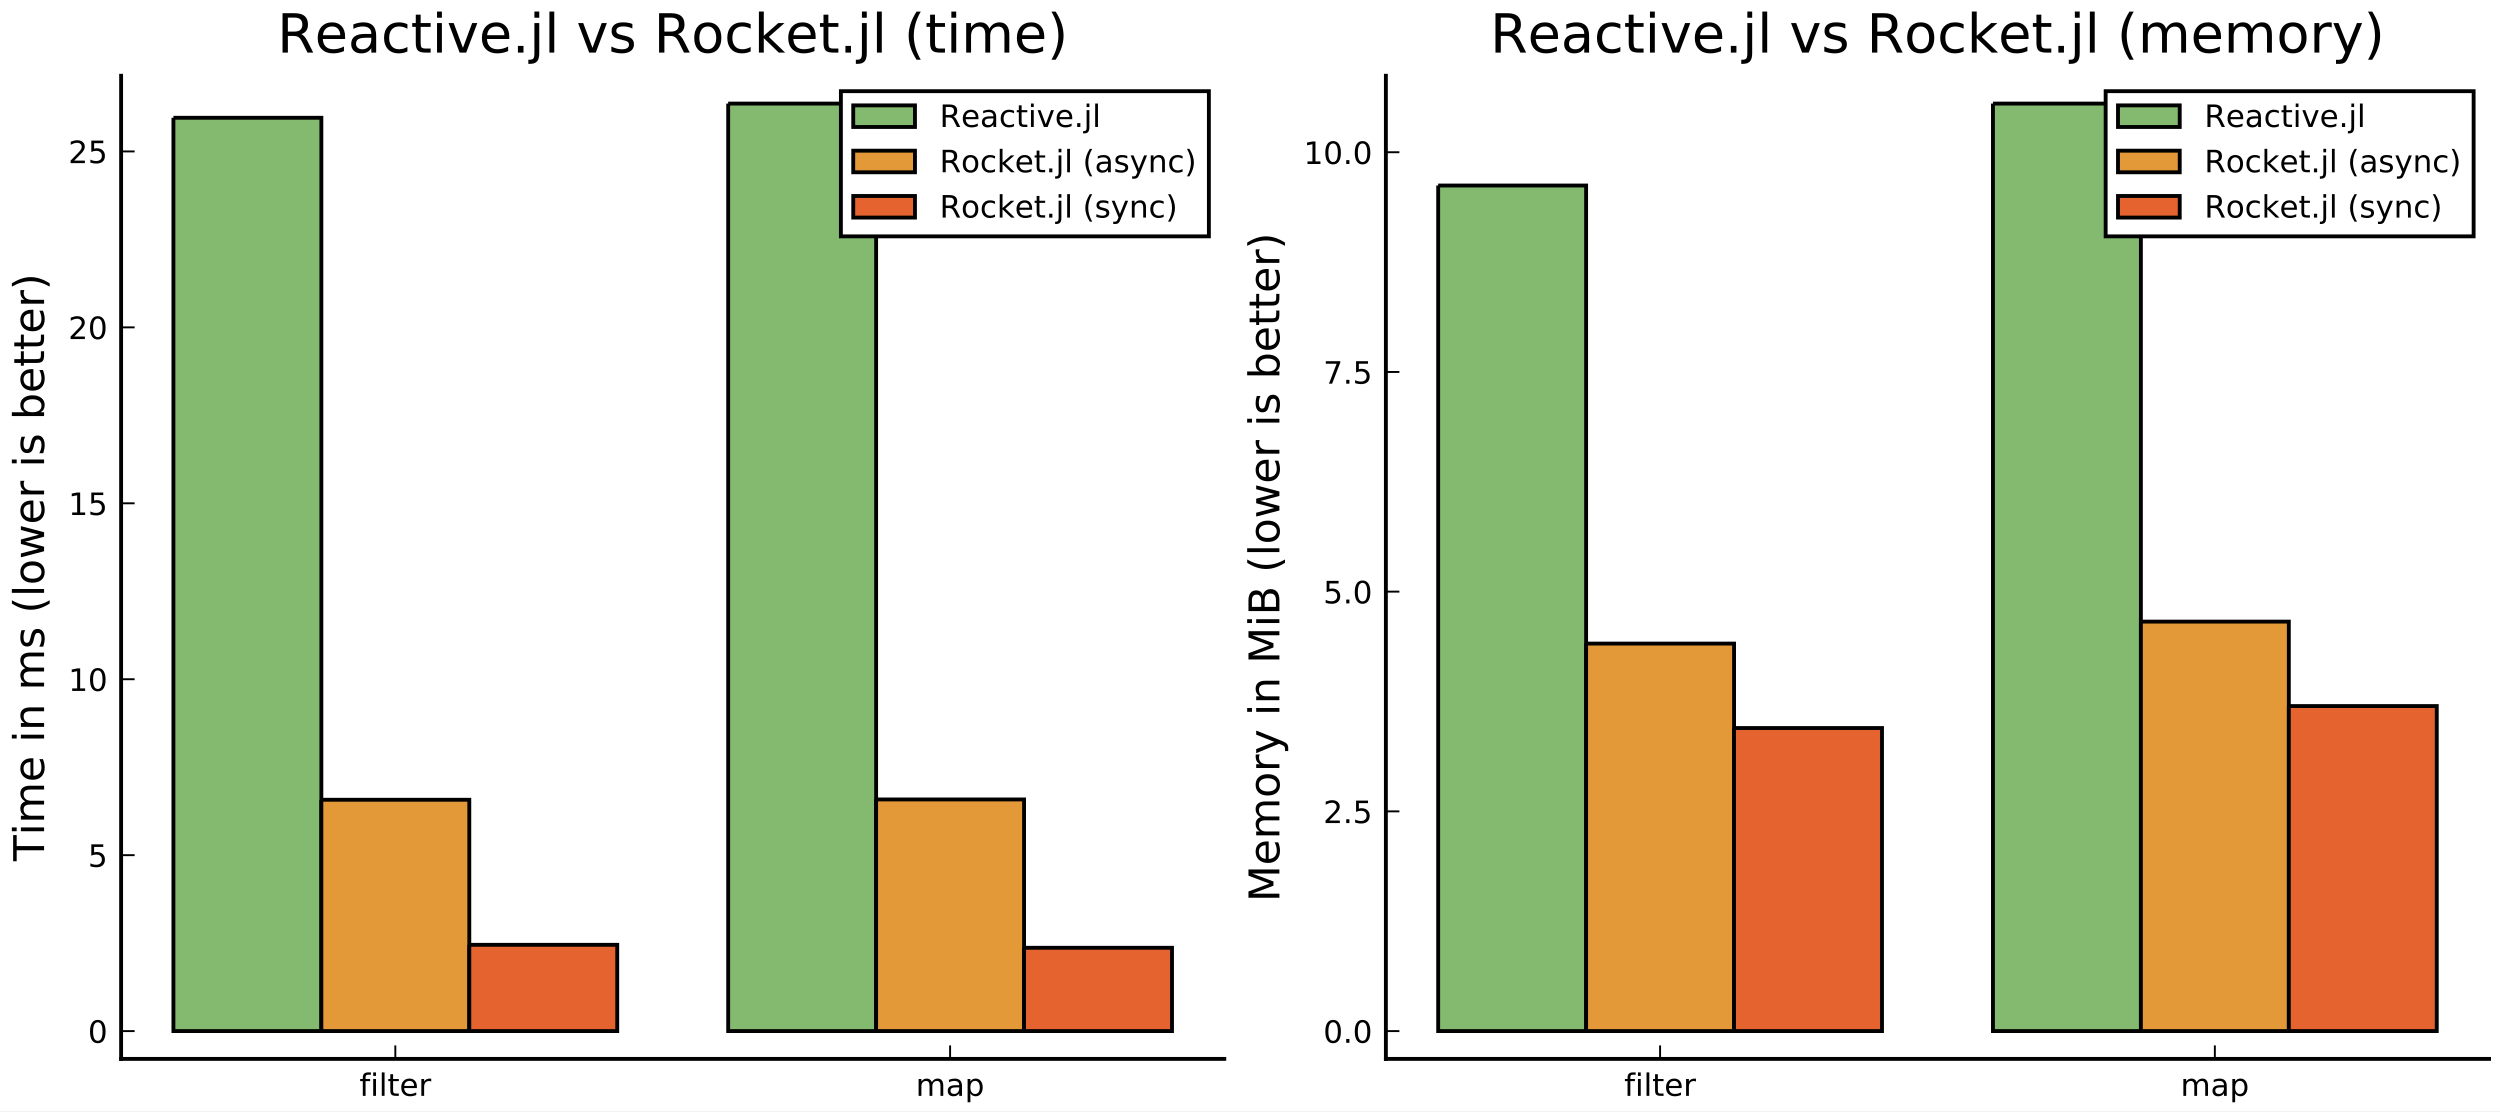
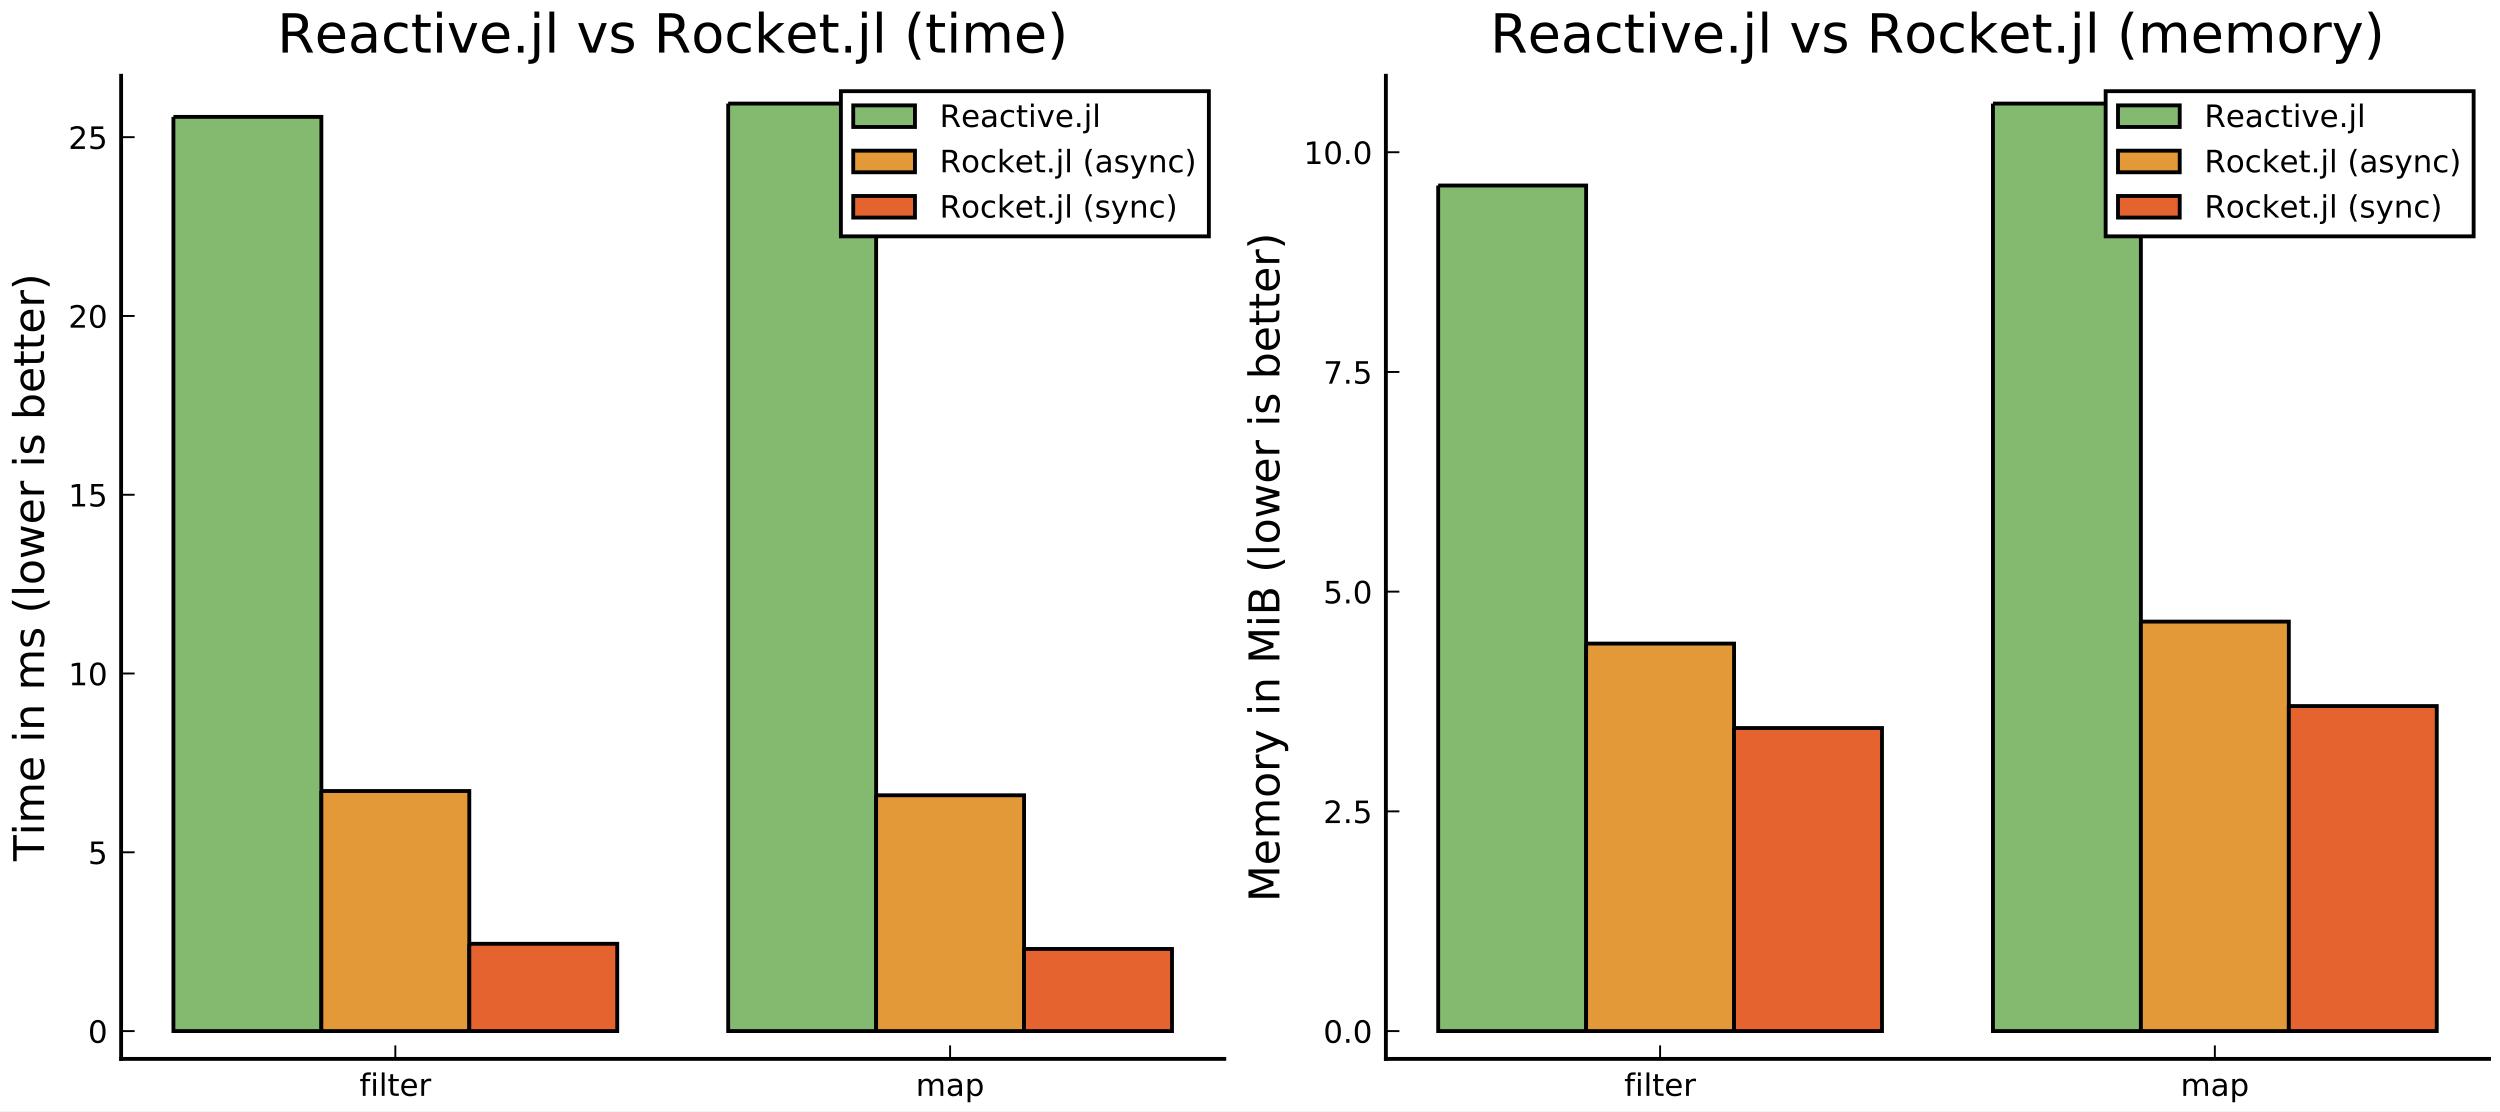
<svg xmlns="http://www.w3.org/2000/svg" xmlns:xlink="http://www.w3.org/1999/xlink" height="288pt" version="1.1" viewBox="0 0 648 288" width="648pt">
  <defs>
    <style type="text/css">
*{stroke-linecap:butt;stroke-linejoin:round;}
  </style>
  </defs>
  <g id="figure_1">
    <g id="patch_1">
      <path d="M 0 288  L 648 288  L 648 0  L 0 0  z " style="fill:#ffffff;" />
    </g>
    <g id="axes_1">
      <g id="patch_2">
        <path d="M 31.395 274.465  L 317.34 274.465  L 317.34 19.635  L 31.395 19.635  z " style="fill:#ffffff;" />
      </g>
      <g id="patch_3">
-         <path clip-path="url(#p738d1172e9)" d="M 44.952 30.528  L 44.952 267.253  L 83.297 267.253  L 83.297 30.528  L 44.952 30.528  " style="fill:#83ba70;stroke:#000000;stroke-linejoin:miter;" />
+         <path clip-path="url(#p95bcea7c06)" d="M 44.952 30.294  L 44.952 267.253  L 83.297 267.253  L 83.297 30.294  L 44.952 30.294  " style="fill:#83ba70;stroke:#000000;stroke-linejoin:miter;" />
      </g>
      <g id="patch_4">
-         <path clip-path="url(#p738d1172e9)" d="M 188.747 26.847  L 188.747 267.253  L 227.092 267.253  L 227.092 26.847  L 188.747 26.847  " style="fill:#83ba70;stroke:#000000;stroke-linejoin:miter;" />
+         <path clip-path="url(#p95bcea7c06)" d="M 188.747 26.847  L 188.747 267.253  L 227.092 267.253  L 227.092 26.847  L 188.747 26.847  " style="fill:#83ba70;stroke:#000000;stroke-linejoin:miter;" />
      </g>
      <g id="matplotlib.axis_1">
        <g id="xtick_1">
          <g id="line2d_1">
            <defs>
-               <path d="M 0 0  L 0 -3.5  " id="m4fb5fe2d01" style="stroke:#000000;stroke-width:0.5;" />
-             </defs>
-             <g>
-               <use style="stroke:#000000;stroke-width:0.5;" x="102.47" xlink:href="#m4fb5fe2d01" y="274.465" />
+               <path d="M 0 0  L 0 -3.5  " id="mb2c8afd6a2" style="stroke:#000000;stroke-width:0.5;" />
+             </defs>
+             <g>
+               <use style="stroke:#000000;stroke-width:0.5;" x="102.47" xlink:href="#mb2c8afd6a2" y="274.465" />
            </g>
          </g>
          <g id="text_1">
            <defs>
              <path d="M 37.109 75.984  L 37.109 68.5  L 28.516 68.5  Q 23.688 68.5 21.797 66.547  Q 19.922 64.594 19.922 59.516  L 19.922 54.688  L 34.719 54.688  L 34.719 47.703  L 19.922 47.703  L 19.922 0  L 10.891 0  L 10.891 47.703  L 2.297 47.703  L 2.297 54.688  L 10.891 54.688  L 10.891 58.5  Q 10.891 67.625 15.141 71.797  Q 19.391 75.984 28.609 75.984  z " id="DejaVuSans-102" />
              <path d="M 9.422 54.688  L 18.406 54.688  L 18.406 0  L 9.422 0  z M 9.422 75.984  L 18.406 75.984  L 18.406 64.594  L 9.422 64.594  z " id="DejaVuSans-105" />
              <path d="M 9.422 75.984  L 18.406 75.984  L 18.406 0  L 9.422 0  z " id="DejaVuSans-108" />
              <path d="M 18.312 70.219  L 18.312 54.688  L 36.812 54.688  L 36.812 47.703  L 18.312 47.703  L 18.312 18.016  Q 18.312 11.328 20.141 9.422  Q 21.969 7.516 27.594 7.516  L 36.812 7.516  L 36.812 0  L 27.594 0  Q 17.188 0 13.234 3.875  Q 9.281 7.766 9.281 18.016  L 9.281 47.703  L 2.688 47.703  L 2.688 54.688  L 9.281 54.688  L 9.281 70.219  z " id="DejaVuSans-116" />
              <path d="M 56.203 29.594  L 56.203 25.203  L 14.891 25.203  Q 15.484 15.922 20.484 11.062  Q 25.484 6.203 34.422 6.203  Q 39.594 6.203 44.453 7.469  Q 49.312 8.734 54.109 11.281  L 54.109 2.781  Q 49.266 0.734 44.188 -0.344  Q 39.109 -1.422 33.891 -1.422  Q 20.797 -1.422 13.156 6.188  Q 5.516 13.812 5.516 26.812  Q 5.516 40.234 12.766 48.109  Q 20.016 56 32.328 56  Q 43.359 56 49.781 48.891  Q 56.203 41.797 56.203 29.594  z M 47.219 32.234  Q 47.125 39.594 43.094 43.984  Q 39.062 48.391 32.422 48.391  Q 24.906 48.391 20.391 44.141  Q 15.875 39.891 15.188 32.172  z " id="DejaVuSans-101" />
              <path d="M 41.109 46.297  Q 39.594 47.172 37.812 47.578  Q 36.031 48 33.891 48  Q 26.266 48 22.188 43.047  Q 18.109 38.094 18.109 28.812  L 18.109 0  L 9.078 0  L 9.078 54.688  L 18.109 54.688  L 18.109 46.188  Q 20.953 51.172 25.484 53.578  Q 30.031 56 36.531 56  Q 37.453 56 38.578 55.875  Q 39.703 55.766 41.062 55.516  z " id="DejaVuSans-114" />
            </defs>
            <g transform="translate(93.16544 284.0441)scale(0.08 -0.08)">
              <use xlink:href="#DejaVuSans-102" />
              <use x="35.205" xlink:href="#DejaVuSans-105" />
              <use x="62.988" xlink:href="#DejaVuSans-108" />
              <use x="90.771" xlink:href="#DejaVuSans-116" />
              <use x="129.98" xlink:href="#DejaVuSans-101" />
              <use x="191.504" xlink:href="#DejaVuSans-114" />
            </g>
          </g>
        </g>
        <g id="xtick_2">
          <g id="line2d_2">
            <g>
-               <use style="stroke:#000000;stroke-width:0.5;" x="246.265" xlink:href="#m4fb5fe2d01" y="274.465" />
+               <use style="stroke:#000000;stroke-width:0.5;" x="246.265" xlink:href="#mb2c8afd6a2" y="274.465" />
            </g>
          </g>
          <g id="text_2">
            <defs>
              <path d="M 52 44.188  Q 55.375 50.25 60.062 53.125  Q 64.75 56 71.094 56  Q 79.641 56 84.281 50.016  Q 88.922 44.047 88.922 33.016  L 88.922 0  L 79.891 0  L 79.891 32.719  Q 79.891 40.578 77.094 44.375  Q 74.312 48.188 68.609 48.188  Q 61.625 48.188 57.562 43.547  Q 53.516 38.922 53.516 30.906  L 53.516 0  L 44.484 0  L 44.484 32.719  Q 44.484 40.625 41.703 44.406  Q 38.922 48.188 33.109 48.188  Q 26.219 48.188 22.156 43.531  Q 18.109 38.875 18.109 30.906  L 18.109 0  L 9.078 0  L 9.078 54.688  L 18.109 54.688  L 18.109 46.188  Q 21.188 51.219 25.484 53.609  Q 29.781 56 35.688 56  Q 41.656 56 45.828 52.969  Q 50 49.953 52 44.188  z " id="DejaVuSans-109" />
              <path d="M 34.281 27.484  Q 23.391 27.484 19.188 25  Q 14.984 22.516 14.984 16.5  Q 14.984 11.719 18.141 8.906  Q 21.297 6.109 26.703 6.109  Q 34.188 6.109 38.703 11.406  Q 43.219 16.703 43.219 25.484  L 43.219 27.484  z M 52.203 31.203  L 52.203 0  L 43.219 0  L 43.219 8.297  Q 40.141 3.328 35.547 0.953  Q 30.953 -1.422 24.312 -1.422  Q 15.922 -1.422 10.953 3.297  Q 6 8.016 6 15.922  Q 6 25.141 12.172 29.828  Q 18.359 34.516 30.609 34.516  L 43.219 34.516  L 43.219 35.406  Q 43.219 41.609 39.141 45  Q 35.062 48.391 27.688 48.391  Q 23 48.391 18.547 47.266  Q 14.109 46.141 10.016 43.891  L 10.016 52.203  Q 14.938 54.109 19.578 55.047  Q 24.219 56 28.609 56  Q 40.484 56 46.344 49.844  Q 52.203 43.703 52.203 31.203  z " id="DejaVuSans-97" />
              <path d="M 18.109 8.203  L 18.109 -20.797  L 9.078 -20.797  L 9.078 54.688  L 18.109 54.688  L 18.109 46.391  Q 20.953 51.266 25.266 53.625  Q 29.594 56 35.594 56  Q 45.562 56 51.781 48.094  Q 58.016 40.188 58.016 27.297  Q 58.016 14.406 51.781 6.484  Q 45.562 -1.422 35.594 -1.422  Q 29.594 -1.422 25.266 0.953  Q 20.953 3.328 18.109 8.203  z M 48.688 27.297  Q 48.688 37.203 44.609 42.844  Q 40.531 48.484 33.406 48.484  Q 26.266 48.484 22.188 42.844  Q 18.109 37.203 18.109 27.297  Q 18.109 17.391 22.188 11.75  Q 26.266 6.109 33.406 6.109  Q 40.531 6.109 44.609 11.75  Q 48.688 17.391 48.688 27.297  z " id="DejaVuSans-112" />
            </defs>
            <g transform="translate(237.3783 284.0441)scale(0.08 -0.08)">
              <use xlink:href="#DejaVuSans-109" />
              <use x="97.412" xlink:href="#DejaVuSans-97" />
              <use x="158.691" xlink:href="#DejaVuSans-112" />
            </g>
          </g>
        </g>
      </g>
      <g id="matplotlib.axis_2">
        <g id="ytick_1">
          <g id="line2d_3">
            <defs>
-               <path d="M 0 0  L 3.5 0  " id="md29c9b5706" style="stroke:#000000;stroke-width:0.5;" />
-             </defs>
-             <g>
-               <use style="stroke:#000000;stroke-width:0.5;" x="31.395" xlink:href="#md29c9b5706" y="267.253" />
+               <path d="M 0 0  L 3.5 0  " id="mc5aefff306" style="stroke:#000000;stroke-width:0.5;" />
+             </defs>
+             <g>
+               <use style="stroke:#000000;stroke-width:0.5;" x="31.395" xlink:href="#mc5aefff306" y="267.253" />
            </g>
          </g>
          <g id="text_3">
            <defs>
              <path d="M 31.781 66.406  Q 24.172 66.406 20.328 58.906  Q 16.5 51.422 16.5 36.375  Q 16.5 21.391 20.328 13.891  Q 24.172 6.391 31.781 6.391  Q 39.453 6.391 43.281 13.891  Q 47.125 21.391 47.125 36.375  Q 47.125 51.422 43.281 58.906  Q 39.453 66.406 31.781 66.406  z M 31.781 74.219  Q 44.047 74.219 50.516 64.516  Q 56.984 54.828 56.984 36.375  Q 56.984 17.969 50.516 8.266  Q 44.047 -1.422 31.781 -1.422  Q 19.531 -1.422 13.062 8.266  Q 6.594 17.969 6.594 36.375  Q 6.594 54.828 13.062 64.516  Q 19.531 74.219 31.781 74.219  z " id="DejaVuSans-48" />
            </defs>
            <g transform="translate(22.80465 270.2925)scale(0.08 -0.08)">
              <use xlink:href="#DejaVuSans-48" />
            </g>
          </g>
        </g>
        <g id="ytick_2">
          <g id="line2d_4">
            <g>
-               <use style="stroke:#000000;stroke-width:0.5;" x="31.395" xlink:href="#md29c9b5706" y="221.652" />
+               <use style="stroke:#000000;stroke-width:0.5;" x="31.395" xlink:href="#mc5aefff306" y="220.915" />
            </g>
          </g>
          <g id="text_4">
            <defs>
              <path d="M 10.797 72.906  L 49.516 72.906  L 49.516 64.594  L 19.828 64.594  L 19.828 46.734  Q 21.969 47.469 24.109 47.828  Q 26.266 48.188 28.422 48.188  Q 40.625 48.188 47.75 41.5  Q 54.891 34.812 54.891 23.391  Q 54.891 11.625 47.562 5.094  Q 40.234 -1.422 26.906 -1.422  Q 22.312 -1.422 17.547 -0.641  Q 12.797 0.141 7.719 1.703  L 7.719 11.625  Q 12.109 9.234 16.797 8.062  Q 21.484 6.891 26.703 6.891  Q 35.156 6.891 40.078 11.328  Q 45.016 15.766 45.016 23.391  Q 45.016 31 40.078 35.438  Q 35.156 39.891 26.703 39.891  Q 22.75 39.891 18.812 39.016  Q 14.891 38.141 10.797 36.281  z " id="DejaVuSans-53" />
            </defs>
-             <g transform="translate(22.80465 224.691)scale(0.08 -0.08)">
+             <g transform="translate(22.80465 223.954)scale(0.08 -0.08)">
              <use xlink:href="#DejaVuSans-53" />
            </g>
          </g>
        </g>
        <g id="ytick_3">
          <g id="line2d_5">
            <g>
-               <use style="stroke:#000000;stroke-width:0.5;" x="31.395" xlink:href="#md29c9b5706" y="176.05" />
+               <use style="stroke:#000000;stroke-width:0.5;" x="31.395" xlink:href="#mc5aefff306" y="174.576" />
            </g>
          </g>
          <g id="text_5">
            <defs>
              <path d="M 12.406 8.297  L 28.516 8.297  L 28.516 63.922  L 10.984 60.406  L 10.984 69.391  L 28.422 72.906  L 38.281 72.906  L 38.281 8.297  L 54.391 8.297  L 54.391 0  L 12.406 0  z " id="DejaVuSans-49" />
            </defs>
-             <g transform="translate(17.71465 179.0895)scale(0.08 -0.08)">
+             <g transform="translate(17.71465 177.6154)scale(0.08 -0.08)">
              <use xlink:href="#DejaVuSans-49" />
              <use x="63.623" xlink:href="#DejaVuSans-48" />
            </g>
          </g>
        </g>
        <g id="ytick_4">
          <g id="line2d_6">
            <g>
-               <use style="stroke:#000000;stroke-width:0.5;" x="31.395" xlink:href="#md29c9b5706" y="130.449" />
+               <use style="stroke:#000000;stroke-width:0.5;" x="31.395" xlink:href="#mc5aefff306" y="128.237" />
            </g>
          </g>
          <g id="text_6">
-             <g transform="translate(17.71465 133.488)scale(0.08 -0.08)">
+             <g transform="translate(17.71465 131.2769)scale(0.08 -0.08)">
              <use xlink:href="#DejaVuSans-49" />
              <use x="63.623" xlink:href="#DejaVuSans-53" />
            </g>
          </g>
        </g>
        <g id="ytick_5">
          <g id="line2d_7">
            <g>
-               <use style="stroke:#000000;stroke-width:0.5;" x="31.395" xlink:href="#md29c9b5706" y="84.847" />
+               <use style="stroke:#000000;stroke-width:0.5;" x="31.395" xlink:href="#mc5aefff306" y="81.899" />
            </g>
          </g>
          <g id="text_7">
            <defs>
              <path d="M 19.188 8.297  L 53.609 8.297  L 53.609 0  L 7.328 0  L 7.328 8.297  Q 12.938 14.109 22.625 23.891  Q 32.328 33.688 34.812 36.531  Q 39.547 41.844 41.422 45.531  Q 43.312 49.219 43.312 52.781  Q 43.312 58.594 39.234 62.25  Q 35.156 65.922 28.609 65.922  Q 23.969 65.922 18.812 64.312  Q 13.672 62.703 7.812 59.422  L 7.812 69.391  Q 13.766 71.781 18.938 73  Q 24.125 74.219 28.422 74.219  Q 39.75 74.219 46.484 68.547  Q 53.219 62.891 53.219 53.422  Q 53.219 48.922 51.531 44.891  Q 49.859 40.875 45.406 35.406  Q 44.188 33.984 37.641 27.219  Q 31.109 20.453 19.188 8.297  z " id="DejaVuSans-50" />
            </defs>
-             <g transform="translate(17.71465 87.88644)scale(0.08 -0.08)">
+             <g transform="translate(17.71465 84.93832)scale(0.08 -0.08)">
              <use xlink:href="#DejaVuSans-50" />
              <use x="63.623" xlink:href="#DejaVuSans-48" />
            </g>
          </g>
        </g>
        <g id="ytick_6">
          <g id="line2d_8">
            <g>
-               <use style="stroke:#000000;stroke-width:0.5;" x="31.395" xlink:href="#md29c9b5706" y="39.246" />
+               <use style="stroke:#000000;stroke-width:0.5;" x="31.395" xlink:href="#mc5aefff306" y="35.56" />
            </g>
          </g>
          <g id="text_8">
-             <g transform="translate(17.71465 42.28491)scale(0.08 -0.08)">
+             <g transform="translate(17.71465 38.59976)scale(0.08 -0.08)">
              <use xlink:href="#DejaVuSans-50" />
              <use x="63.623" xlink:href="#DejaVuSans-53" />
            </g>
          </g>
        </g>
        <g id="text_9">
          <defs>
            <path d="M -0.297 72.906  L 61.375 72.906  L 61.375 64.594  L 35.5 64.594  L 35.5 0  L 25.594 0  L 25.594 64.594  L -0.297 64.594  z " id="DejaVuSans-84" />
            <path id="DejaVuSans-32" />
            <path d="M 54.891 33.016  L 54.891 0  L 45.906 0  L 45.906 32.719  Q 45.906 40.484 42.875 44.328  Q 39.844 48.188 33.797 48.188  Q 26.516 48.188 22.312 43.547  Q 18.109 38.922 18.109 30.906  L 18.109 0  L 9.078 0  L 9.078 54.688  L 18.109 54.688  L 18.109 46.188  Q 21.344 51.125 25.703 53.562  Q 30.078 56 35.797 56  Q 45.219 56 50.047 50.172  Q 54.891 44.344 54.891 33.016  z " id="DejaVuSans-110" />
            <path d="M 44.281 53.078  L 44.281 44.578  Q 40.484 46.531 36.375 47.5  Q 32.281 48.484 27.875 48.484  Q 21.188 48.484 17.844 46.438  Q 14.5 44.391 14.5 40.281  Q 14.5 37.156 16.891 35.375  Q 19.281 33.594 26.516 31.984  L 29.594 31.297  Q 39.156 29.25 43.188 25.516  Q 47.219 21.781 47.219 15.094  Q 47.219 7.469 41.188 3.016  Q 35.156 -1.422 24.609 -1.422  Q 20.219 -1.422 15.453 -0.562  Q 10.688 0.297 5.422 2  L 5.422 11.281  Q 10.406 8.688 15.234 7.391  Q 20.062 6.109 24.812 6.109  Q 31.156 6.109 34.562 8.281  Q 37.984 10.453 37.984 14.406  Q 37.984 18.062 35.516 20.016  Q 33.062 21.969 24.703 23.781  L 21.578 24.516  Q 13.234 26.266 9.516 29.906  Q 5.812 33.547 5.812 39.891  Q 5.812 47.609 11.281 51.797  Q 16.75 56 26.812 56  Q 31.781 56 36.172 55.266  Q 40.578 54.547 44.281 53.078  z " id="DejaVuSans-115" />
            <path d="M 31 75.875  Q 24.469 64.656 21.281 53.656  Q 18.109 42.672 18.109 31.391  Q 18.109 20.125 21.312 9.062  Q 24.516 -2 31 -13.188  L 23.188 -13.188  Q 15.875 -1.703 12.234 9.375  Q 8.594 20.453 8.594 31.391  Q 8.594 42.281 12.203 53.312  Q 15.828 64.359 23.188 75.875  z " id="DejaVuSans-40" />
            <path d="M 30.609 48.391  Q 23.391 48.391 19.188 42.75  Q 14.984 37.109 14.984 27.297  Q 14.984 17.484 19.156 11.844  Q 23.344 6.203 30.609 6.203  Q 37.797 6.203 41.984 11.859  Q 46.188 17.531 46.188 27.297  Q 46.188 37.016 41.984 42.703  Q 37.797 48.391 30.609 48.391  z M 30.609 56  Q 42.328 56 49.016 48.375  Q 55.719 40.766 55.719 27.297  Q 55.719 13.875 49.016 6.219  Q 42.328 -1.422 30.609 -1.422  Q 18.844 -1.422 12.172 6.219  Q 5.516 13.875 5.516 27.297  Q 5.516 40.766 12.172 48.375  Q 18.844 56 30.609 56  z " id="DejaVuSans-111" />
            <path d="M 4.203 54.688  L 13.188 54.688  L 24.422 12.016  L 35.594 54.688  L 46.188 54.688  L 57.422 12.016  L 68.609 54.688  L 77.594 54.688  L 63.281 0  L 52.688 0  L 40.922 44.828  L 29.109 0  L 18.5 0  z " id="DejaVuSans-119" />
            <path d="M 48.688 27.297  Q 48.688 37.203 44.609 42.844  Q 40.531 48.484 33.406 48.484  Q 26.266 48.484 22.188 42.844  Q 18.109 37.203 18.109 27.297  Q 18.109 17.391 22.188 11.75  Q 26.266 6.109 33.406 6.109  Q 40.531 6.109 44.609 11.75  Q 48.688 17.391 48.688 27.297  z M 18.109 46.391  Q 20.953 51.266 25.266 53.625  Q 29.594 56 35.594 56  Q 45.562 56 51.781 48.094  Q 58.016 40.188 58.016 27.297  Q 58.016 14.406 51.781 6.484  Q 45.562 -1.422 35.594 -1.422  Q 29.594 -1.422 25.266 0.953  Q 20.953 3.328 18.109 8.203  L 18.109 0  L 9.078 0  L 9.078 75.984  L 18.109 75.984  z " id="DejaVuSans-98" />
            <path d="M 8.016 75.875  L 15.828 75.875  Q 23.141 64.359 26.781 53.312  Q 30.422 42.281 30.422 31.391  Q 30.422 20.453 26.781 9.375  Q 23.141 -1.703 15.828 -13.188  L 8.016 -13.188  Q 14.5 -2 17.703 9.062  Q 20.906 20.125 20.906 31.391  Q 20.906 42.672 17.703 53.656  Q 14.5 64.656 8.016 75.875  z " id="DejaVuSans-41" />
          </defs>
          <g transform="translate(11.42699 223.207)rotate(-90)scale(0.11 -0.11)">
            <use xlink:href="#DejaVuSans-84" />
            <use x="61.037" xlink:href="#DejaVuSans-105" />
            <use x="88.82" xlink:href="#DejaVuSans-109" />
            <use x="186.232" xlink:href="#DejaVuSans-101" />
            <use x="247.756" xlink:href="#DejaVuSans-32" />
            <use x="279.543" xlink:href="#DejaVuSans-105" />
            <use x="307.326" xlink:href="#DejaVuSans-110" />
            <use x="370.705" xlink:href="#DejaVuSans-32" />
            <use x="402.492" xlink:href="#DejaVuSans-109" />
            <use x="499.904" xlink:href="#DejaVuSans-115" />
            <use x="552.004" xlink:href="#DejaVuSans-32" />
            <use x="583.791" xlink:href="#DejaVuSans-40" />
            <use x="622.805" xlink:href="#DejaVuSans-108" />
            <use x="650.588" xlink:href="#DejaVuSans-111" />
            <use x="711.77" xlink:href="#DejaVuSans-119" />
            <use x="793.557" xlink:href="#DejaVuSans-101" />
            <use x="855.08" xlink:href="#DejaVuSans-114" />
            <use x="896.193" xlink:href="#DejaVuSans-32" />
            <use x="927.98" xlink:href="#DejaVuSans-105" />
            <use x="955.764" xlink:href="#DejaVuSans-115" />
            <use x="1007.863" xlink:href="#DejaVuSans-32" />
            <use x="1039.65" xlink:href="#DejaVuSans-98" />
            <use x="1103.127" xlink:href="#DejaVuSans-101" />
            <use x="1164.65" xlink:href="#DejaVuSans-116" />
            <use x="1203.859" xlink:href="#DejaVuSans-116" />
            <use x="1243.068" xlink:href="#DejaVuSans-101" />
            <use x="1304.592" xlink:href="#DejaVuSans-114" />
            <use x="1345.705" xlink:href="#DejaVuSans-41" />
          </g>
        </g>
      </g>
      <g id="patch_5">
-         <path clip-path="url(#p738d1172e9)" d="M 83.297 207.299  L 83.297 267.253  L 121.643 267.253  L 121.643 207.299  L 83.297 207.299  " style="fill:#e49938;stroke:#000000;stroke-linejoin:miter;" />
+         <path clip-path="url(#p95bcea7c06)" d="M 83.297 205.03  L 83.297 267.253  L 121.643 267.253  L 121.643 205.03  L 83.297 205.03  " style="fill:#e49938;stroke:#000000;stroke-linejoin:miter;" />
      </g>
      <g id="patch_6">
-         <path clip-path="url(#p738d1172e9)" d="M 227.092 207.218  L 227.092 267.253  L 265.438 267.253  L 265.438 207.218  L 227.092 207.218  " style="fill:#e49938;stroke:#000000;stroke-linejoin:miter;" />
+         <path clip-path="url(#p95bcea7c06)" d="M 227.092 206.138  L 227.092 267.253  L 265.438 267.253  L 265.438 206.138  L 227.092 206.138  " style="fill:#e49938;stroke:#000000;stroke-linejoin:miter;" />
      </g>
      <g id="patch_7">
        <path d="M 31.395 274.465  L 31.395 19.635  " style="fill:none;stroke:#000000;stroke-linecap:square;stroke-linejoin:miter;" />
      </g>
      <g id="patch_8">
        <path d="M 31.395 274.465  L 317.34 274.465  " style="fill:none;stroke:#000000;stroke-linecap:square;stroke-linejoin:miter;" />
      </g>
      <g id="patch_9">
-         <path clip-path="url(#p738d1172e9)" d="M 121.643 244.897  L 121.643 267.253  L 159.988 267.253  L 159.988 244.897  L 121.643 244.897  " style="fill:#e4632e;stroke:#000000;stroke-linejoin:miter;" />
+         <path clip-path="url(#p95bcea7c06)" d="M 121.643 244.631  L 121.643 267.253  L 159.988 267.253  L 159.988 244.631  L 121.643 244.631  " style="fill:#e4632e;stroke:#000000;stroke-linejoin:miter;" />
      </g>
      <g id="patch_10">
-         <path clip-path="url(#p738d1172e9)" d="M 265.438 245.665  L 265.438 267.253  L 303.783 267.253  L 303.783 245.665  L 265.438 245.665  " style="fill:#e4632e;stroke:#000000;stroke-linejoin:miter;" />
+         <path clip-path="url(#p95bcea7c06)" d="M 265.438 245.968  L 265.438 267.253  L 303.783 267.253  L 303.783 245.968  L 265.438 245.968  " style="fill:#e4632e;stroke:#000000;stroke-linejoin:miter;" />
      </g>
      <g id="text_10">
        <defs>
          <path d="M 44.391 34.188  Q 47.562 33.109 50.562 29.594  Q 53.562 26.078 56.594 19.922  L 66.609 0  L 56 0  L 46.688 18.703  Q 43.062 26.031 39.672 28.422  Q 36.281 30.812 30.422 30.812  L 19.672 30.812  L 19.672 0  L 9.812 0  L 9.812 72.906  L 32.078 72.906  Q 44.578 72.906 50.734 67.672  Q 56.891 62.453 56.891 51.906  Q 56.891 45.016 53.688 40.469  Q 50.484 35.938 44.391 34.188  z M 19.672 64.797  L 19.672 38.922  L 32.078 38.922  Q 39.203 38.922 42.844 42.219  Q 46.484 45.516 46.484 51.906  Q 46.484 58.297 42.844 61.547  Q 39.203 64.797 32.078 64.797  z " id="DejaVuSans-82" />
          <path d="M 48.781 52.594  L 48.781 44.188  Q 44.969 46.297 41.141 47.344  Q 37.312 48.391 33.406 48.391  Q 24.656 48.391 19.812 42.844  Q 14.984 37.312 14.984 27.297  Q 14.984 17.281 19.812 11.734  Q 24.656 6.203 33.406 6.203  Q 37.312 6.203 41.141 7.25  Q 44.969 8.297 48.781 10.406  L 48.781 2.094  Q 45.016 0.344 40.984 -0.531  Q 36.969 -1.422 32.422 -1.422  Q 20.062 -1.422 12.781 6.344  Q 5.516 14.109 5.516 27.297  Q 5.516 40.672 12.859 48.328  Q 20.219 56 33.016 56  Q 37.156 56 41.109 55.141  Q 45.062 54.297 48.781 52.594  z " id="DejaVuSans-99" />
          <path d="M 2.984 54.688  L 12.5 54.688  L 29.594 8.797  L 46.688 54.688  L 56.203 54.688  L 35.688 0  L 23.484 0  z " id="DejaVuSans-118" />
          <path d="M 10.688 12.406  L 21 12.406  L 21 0  L 10.688 0  z " id="DejaVuSans-46" />
          <path d="M 9.422 54.688  L 18.406 54.688  L 18.406 -0.984  Q 18.406 -11.422 14.422 -16.109  Q 10.453 -20.797 1.609 -20.797  L -1.812 -20.797  L -1.812 -13.188  L 0.594 -13.188  Q 5.719 -13.188 7.562 -10.812  Q 9.422 -8.453 9.422 -0.984  z M 9.422 75.984  L 18.406 75.984  L 18.406 64.594  L 9.422 64.594  z " id="DejaVuSans-106" />
          <path d="M 9.078 75.984  L 18.109 75.984  L 18.109 31.109  L 44.922 54.688  L 56.391 54.688  L 27.391 29.109  L 57.625 0  L 45.906 0  L 18.109 26.703  L 18.109 0  L 9.078 0  z " id="DejaVuSans-107" />
        </defs>
        <g transform="translate(71.86125 13.63465)scale(0.14 -0.14)">
          <use xlink:href="#DejaVuSans-82" />
          <use x="69.42" xlink:href="#DejaVuSans-101" />
          <use x="130.943" xlink:href="#DejaVuSans-97" />
          <use x="192.223" xlink:href="#DejaVuSans-99" />
          <use x="247.203" xlink:href="#DejaVuSans-116" />
          <use x="286.412" xlink:href="#DejaVuSans-105" />
          <use x="314.195" xlink:href="#DejaVuSans-118" />
          <use x="373.375" xlink:href="#DejaVuSans-101" />
          <use x="434.898" xlink:href="#DejaVuSans-46" />
          <use x="466.686" xlink:href="#DejaVuSans-106" />
          <use x="494.469" xlink:href="#DejaVuSans-108" />
          <use x="522.252" xlink:href="#DejaVuSans-32" />
          <use x="554.039" xlink:href="#DejaVuSans-118" />
          <use x="613.219" xlink:href="#DejaVuSans-115" />
          <use x="665.318" xlink:href="#DejaVuSans-32" />
          <use x="697.105" xlink:href="#DejaVuSans-82" />
          <use x="766.525" xlink:href="#DejaVuSans-111" />
          <use x="827.707" xlink:href="#DejaVuSans-99" />
          <use x="882.688" xlink:href="#DejaVuSans-107" />
          <use x="940.551" xlink:href="#DejaVuSans-101" />
          <use x="1002.074" xlink:href="#DejaVuSans-116" />
          <use x="1041.283" xlink:href="#DejaVuSans-46" />
          <use x="1073.07" xlink:href="#DejaVuSans-106" />
          <use x="1100.854" xlink:href="#DejaVuSans-108" />
          <use x="1128.637" xlink:href="#DejaVuSans-32" />
          <use x="1160.424" xlink:href="#DejaVuSans-40" />
          <use x="1199.438" xlink:href="#DejaVuSans-116" />
          <use x="1238.646" xlink:href="#DejaVuSans-105" />
          <use x="1266.43" xlink:href="#DejaVuSans-109" />
          <use x="1363.842" xlink:href="#DejaVuSans-101" />
          <use x="1425.365" xlink:href="#DejaVuSans-41" />
        </g>
      </g>
      <g id="legend_1">
        <g id="patch_11">
          <path d="M 217.959 61.262  L 313.34 61.262  L 313.34 23.635  L 217.959 23.635  z " style="fill:#ffffff;stroke:#000000;stroke-linejoin:miter;" />
        </g>
        <g id="patch_12">
          <path d="M 221.159 32.913  L 237.159 32.913  L 237.159 27.313  L 221.159 27.313  z " style="fill:#83ba70;stroke:#000000;stroke-linejoin:miter;" />
        </g>
        <g id="text_11">
          <g transform="translate(243.5591 32.9134)scale(0.08 -0.08)">
            <use xlink:href="#DejaVuSans-82" />
            <use x="69.42" xlink:href="#DejaVuSans-101" />
            <use x="130.943" xlink:href="#DejaVuSans-97" />
            <use x="192.223" xlink:href="#DejaVuSans-99" />
            <use x="247.203" xlink:href="#DejaVuSans-116" />
            <use x="286.412" xlink:href="#DejaVuSans-105" />
            <use x="314.195" xlink:href="#DejaVuSans-118" />
            <use x="373.375" xlink:href="#DejaVuSans-101" />
            <use x="434.898" xlink:href="#DejaVuSans-46" />
            <use x="466.686" xlink:href="#DejaVuSans-106" />
            <use x="494.469" xlink:href="#DejaVuSans-108" />
          </g>
        </g>
        <g id="patch_13">
          <path d="M 221.159 44.656  L 237.159 44.656  L 237.159 39.056  L 221.159 39.056  z " style="fill:#e49938;stroke:#000000;stroke-linejoin:miter;" />
        </g>
        <g id="text_12">
          <defs>
            <path d="M 32.172 -5.078  Q 28.375 -14.844 24.75 -17.812  Q 21.141 -20.797 15.094 -20.797  L 7.906 -20.797  L 7.906 -13.281  L 13.188 -13.281  Q 16.891 -13.281 18.938 -11.516  Q 21 -9.766 23.484 -3.219  L 25.094 0.875  L 2.984 54.688  L 12.5 54.688  L 29.594 11.922  L 46.688 54.688  L 56.203 54.688  z " id="DejaVuSans-121" />
          </defs>
          <g transform="translate(243.5591 44.6559)scale(0.08 -0.08)">
            <use xlink:href="#DejaVuSans-82" />
            <use x="69.42" xlink:href="#DejaVuSans-111" />
            <use x="130.602" xlink:href="#DejaVuSans-99" />
            <use x="185.582" xlink:href="#DejaVuSans-107" />
            <use x="243.445" xlink:href="#DejaVuSans-101" />
            <use x="304.969" xlink:href="#DejaVuSans-116" />
            <use x="344.178" xlink:href="#DejaVuSans-46" />
            <use x="375.965" xlink:href="#DejaVuSans-106" />
            <use x="403.748" xlink:href="#DejaVuSans-108" />
            <use x="431.531" xlink:href="#DejaVuSans-32" />
            <use x="463.318" xlink:href="#DejaVuSans-40" />
            <use x="502.332" xlink:href="#DejaVuSans-97" />
            <use x="563.611" xlink:href="#DejaVuSans-115" />
            <use x="615.711" xlink:href="#DejaVuSans-121" />
            <use x="674.891" xlink:href="#DejaVuSans-110" />
            <use x="738.27" xlink:href="#DejaVuSans-99" />
            <use x="793.25" xlink:href="#DejaVuSans-41" />
          </g>
        </g>
        <g id="patch_14">
          <path d="M 221.159 56.398  L 237.159 56.398  L 237.159 50.798  L 221.159 50.798  z " style="fill:#e4632e;stroke:#000000;stroke-linejoin:miter;" />
        </g>
        <g id="text_13">
          <g transform="translate(243.5591 56.3984)scale(0.08 -0.08)">
            <use xlink:href="#DejaVuSans-82" />
            <use x="69.42" xlink:href="#DejaVuSans-111" />
            <use x="130.602" xlink:href="#DejaVuSans-99" />
            <use x="185.582" xlink:href="#DejaVuSans-107" />
            <use x="243.445" xlink:href="#DejaVuSans-101" />
            <use x="304.969" xlink:href="#DejaVuSans-116" />
            <use x="344.178" xlink:href="#DejaVuSans-46" />
            <use x="375.965" xlink:href="#DejaVuSans-106" />
            <use x="403.748" xlink:href="#DejaVuSans-108" />
            <use x="431.531" xlink:href="#DejaVuSans-32" />
            <use x="463.318" xlink:href="#DejaVuSans-40" />
            <use x="502.332" xlink:href="#DejaVuSans-115" />
            <use x="554.432" xlink:href="#DejaVuSans-121" />
            <use x="613.611" xlink:href="#DejaVuSans-110" />
            <use x="676.99" xlink:href="#DejaVuSans-99" />
            <use x="731.971" xlink:href="#DejaVuSans-41" />
          </g>
        </g>
      </g>
    </g>
    <g id="axes_2">
      <g id="patch_15">
        <path d="M 359.22 274.465  L 645.165 274.465  L 645.165 19.635  L 359.22 19.635  z " style="fill:#ffffff;" />
      </g>
      <g id="patch_16">
-         <path clip-path="url(#pdfe33f3639)" d="M 372.777 48.087  L 372.777 267.253  L 411.122 267.253  L 411.122 48.087  L 372.777 48.087  " style="fill:#83ba70;stroke:#000000;stroke-linejoin:miter;" />
+         <path clip-path="url(#p7ce04fb50e)" d="M 372.777 48.087  L 372.777 267.253  L 411.122 267.253  L 411.122 48.087  L 372.777 48.087  " style="fill:#83ba70;stroke:#000000;stroke-linejoin:miter;" />
      </g>
      <g id="patch_17">
-         <path clip-path="url(#pdfe33f3639)" d="M 516.572 26.847  L 516.572 267.253  L 554.917 267.253  L 554.917 26.847  L 516.572 26.847  " style="fill:#83ba70;stroke:#000000;stroke-linejoin:miter;" />
+         <path clip-path="url(#p7ce04fb50e)" d="M 516.572 26.847  L 516.572 267.253  L 554.917 267.253  L 554.917 26.847  L 516.572 26.847  " style="fill:#83ba70;stroke:#000000;stroke-linejoin:miter;" />
      </g>
      <g id="matplotlib.axis_3">
        <g id="xtick_3">
          <g id="line2d_9">
            <g>
-               <use style="stroke:#000000;stroke-width:0.5;" x="430.295" xlink:href="#m4fb5fe2d01" y="274.465" />
+               <use style="stroke:#000000;stroke-width:0.5;" x="430.295" xlink:href="#mb2c8afd6a2" y="274.465" />
            </g>
          </g>
          <g id="text_14">
            <g transform="translate(420.9904 284.0441)scale(0.08 -0.08)">
              <use xlink:href="#DejaVuSans-102" />
              <use x="35.205" xlink:href="#DejaVuSans-105" />
              <use x="62.988" xlink:href="#DejaVuSans-108" />
              <use x="90.771" xlink:href="#DejaVuSans-116" />
              <use x="129.98" xlink:href="#DejaVuSans-101" />
              <use x="191.504" xlink:href="#DejaVuSans-114" />
            </g>
          </g>
        </g>
        <g id="xtick_4">
          <g id="line2d_10">
            <g>
-               <use style="stroke:#000000;stroke-width:0.5;" x="574.09" xlink:href="#m4fb5fe2d01" y="274.465" />
+               <use style="stroke:#000000;stroke-width:0.5;" x="574.09" xlink:href="#mb2c8afd6a2" y="274.465" />
            </g>
          </g>
          <g id="text_15">
            <g transform="translate(565.2033 284.0441)scale(0.08 -0.08)">
              <use xlink:href="#DejaVuSans-109" />
              <use x="97.412" xlink:href="#DejaVuSans-97" />
              <use x="158.691" xlink:href="#DejaVuSans-112" />
            </g>
          </g>
        </g>
      </g>
      <g id="matplotlib.axis_4">
        <g id="ytick_7">
          <g id="line2d_11">
            <g>
-               <use style="stroke:#000000;stroke-width:0.5;" x="359.22" xlink:href="#md29c9b5706" y="267.253" />
+               <use style="stroke:#000000;stroke-width:0.5;" x="359.22" xlink:href="#mc5aefff306" y="267.253" />
            </g>
          </g>
          <g id="text_16">
            <g transform="translate(342.9971 270.2925)scale(0.08 -0.08)">
              <use xlink:href="#DejaVuSans-48" />
              <use x="63.623" xlink:href="#DejaVuSans-46" />
              <use x="95.41" xlink:href="#DejaVuSans-48" />
            </g>
          </g>
        </g>
        <g id="ytick_8">
          <g id="line2d_12">
            <g>
-               <use style="stroke:#000000;stroke-width:0.5;" x="359.22" xlink:href="#md29c9b5706" y="210.306" />
+               <use style="stroke:#000000;stroke-width:0.5;" x="359.22" xlink:href="#mc5aefff306" y="210.306" />
            </g>
          </g>
          <g id="text_17">
            <g transform="translate(342.9971 213.3453)scale(0.08 -0.08)">
              <use xlink:href="#DejaVuSans-50" />
              <use x="63.623" xlink:href="#DejaVuSans-46" />
              <use x="95.41" xlink:href="#DejaVuSans-53" />
            </g>
          </g>
        </g>
        <g id="ytick_9">
          <g id="line2d_13">
            <g>
-               <use style="stroke:#000000;stroke-width:0.5;" x="359.22" xlink:href="#md29c9b5706" y="153.359" />
+               <use style="stroke:#000000;stroke-width:0.5;" x="359.22" xlink:href="#mc5aefff306" y="153.359" />
            </g>
          </g>
          <g id="text_18">
            <g transform="translate(342.9971 156.3981)scale(0.08 -0.08)">
              <use xlink:href="#DejaVuSans-53" />
              <use x="63.623" xlink:href="#DejaVuSans-46" />
              <use x="95.41" xlink:href="#DejaVuSans-48" />
            </g>
          </g>
        </g>
        <g id="ytick_10">
          <g id="line2d_14">
            <g>
-               <use style="stroke:#000000;stroke-width:0.5;" x="359.22" xlink:href="#md29c9b5706" y="96.411" />
+               <use style="stroke:#000000;stroke-width:0.5;" x="359.22" xlink:href="#mc5aefff306" y="96.411" />
            </g>
          </g>
          <g id="text_19">
            <defs>
              <path d="M 8.203 72.906  L 55.078 72.906  L 55.078 68.703  L 28.609 0  L 18.312 0  L 43.219 64.594  L 8.203 64.594  z " id="DejaVuSans-55" />
            </defs>
            <g transform="translate(342.9971 99.45087)scale(0.08 -0.08)">
              <use xlink:href="#DejaVuSans-55" />
              <use x="63.623" xlink:href="#DejaVuSans-46" />
              <use x="95.41" xlink:href="#DejaVuSans-53" />
            </g>
          </g>
        </g>
        <g id="ytick_11">
          <g id="line2d_15">
            <g>
-               <use style="stroke:#000000;stroke-width:0.5;" x="359.22" xlink:href="#md29c9b5706" y="39.464" />
+               <use style="stroke:#000000;stroke-width:0.5;" x="359.22" xlink:href="#mc5aefff306" y="39.464" />
            </g>
          </g>
          <g id="text_20">
            <g transform="translate(337.9071 42.50365)scale(0.08 -0.08)">
              <use xlink:href="#DejaVuSans-49" />
              <use x="63.623" xlink:href="#DejaVuSans-48" />
              <use x="127.246" xlink:href="#DejaVuSans-46" />
              <use x="159.033" xlink:href="#DejaVuSans-48" />
            </g>
          </g>
        </g>
        <g id="text_21">
          <defs>
            <path d="M 9.812 72.906  L 24.516 72.906  L 43.109 23.297  L 61.812 72.906  L 76.516 72.906  L 76.516 0  L 66.891 0  L 66.891 64.016  L 48.094 14.016  L 38.188 14.016  L 19.391 64.016  L 19.391 0  L 9.812 0  z " id="DejaVuSans-77" />
            <path d="M 19.672 34.812  L 19.672 8.109  L 35.5 8.109  Q 43.453 8.109 47.281 11.406  Q 51.125 14.703 51.125 21.484  Q 51.125 28.328 47.281 31.562  Q 43.453 34.812 35.5 34.812  z M 19.672 64.797  L 19.672 42.828  L 34.281 42.828  Q 41.5 42.828 45.031 45.531  Q 48.578 48.25 48.578 53.812  Q 48.578 59.328 45.031 62.062  Q 41.5 64.797 34.281 64.797  z M 9.812 72.906  L 35.016 72.906  Q 46.297 72.906 52.391 68.219  Q 58.5 63.531 58.5 54.891  Q 58.5 48.188 55.375 44.234  Q 52.25 40.281 46.188 39.312  Q 53.469 37.75 57.5 32.781  Q 61.531 27.828 61.531 20.406  Q 61.531 10.641 54.891 5.312  Q 48.25 0 35.984 0  L 9.812 0  z " id="DejaVuSans-66" />
          </defs>
          <g transform="translate(331.6195 233.7738)rotate(-90)scale(0.11 -0.11)">
            <use xlink:href="#DejaVuSans-77" />
            <use x="86.279" xlink:href="#DejaVuSans-101" />
            <use x="147.803" xlink:href="#DejaVuSans-109" />
            <use x="245.215" xlink:href="#DejaVuSans-111" />
            <use x="306.396" xlink:href="#DejaVuSans-114" />
            <use x="347.51" xlink:href="#DejaVuSans-121" />
            <use x="406.689" xlink:href="#DejaVuSans-32" />
            <use x="438.477" xlink:href="#DejaVuSans-105" />
            <use x="466.26" xlink:href="#DejaVuSans-110" />
            <use x="529.639" xlink:href="#DejaVuSans-32" />
            <use x="561.426" xlink:href="#DejaVuSans-77" />
            <use x="647.705" xlink:href="#DejaVuSans-105" />
            <use x="675.488" xlink:href="#DejaVuSans-66" />
            <use x="744.092" xlink:href="#DejaVuSans-32" />
            <use x="775.879" xlink:href="#DejaVuSans-40" />
            <use x="814.893" xlink:href="#DejaVuSans-108" />
            <use x="842.676" xlink:href="#DejaVuSans-111" />
            <use x="903.857" xlink:href="#DejaVuSans-119" />
            <use x="985.645" xlink:href="#DejaVuSans-101" />
            <use x="1047.168" xlink:href="#DejaVuSans-114" />
            <use x="1088.281" xlink:href="#DejaVuSans-32" />
            <use x="1120.068" xlink:href="#DejaVuSans-105" />
            <use x="1147.852" xlink:href="#DejaVuSans-115" />
            <use x="1199.951" xlink:href="#DejaVuSans-32" />
            <use x="1231.738" xlink:href="#DejaVuSans-98" />
            <use x="1295.215" xlink:href="#DejaVuSans-101" />
            <use x="1356.738" xlink:href="#DejaVuSans-116" />
            <use x="1395.947" xlink:href="#DejaVuSans-116" />
            <use x="1435.156" xlink:href="#DejaVuSans-101" />
            <use x="1496.68" xlink:href="#DejaVuSans-114" />
            <use x="1537.793" xlink:href="#DejaVuSans-41" />
          </g>
        </g>
      </g>
      <g id="patch_18">
-         <path clip-path="url(#pdfe33f3639)" d="M 411.122 166.818  L 411.122 267.253  L 449.468 267.253  L 449.468 166.818  L 411.122 166.818  " style="fill:#e49938;stroke:#000000;stroke-linejoin:miter;" />
+         <path clip-path="url(#p7ce04fb50e)" d="M 411.122 166.817  L 411.122 267.253  L 449.468 267.253  L 449.468 166.817  L 411.122 166.817  " style="fill:#e49938;stroke:#000000;stroke-linejoin:miter;" />
      </g>
      <g id="patch_19">
-         <path clip-path="url(#pdfe33f3639)" d="M 554.917 161.122  L 554.917 267.253  L 593.263 267.253  L 593.263 161.122  L 554.917 161.122  " style="fill:#e49938;stroke:#000000;stroke-linejoin:miter;" />
+         <path clip-path="url(#p7ce04fb50e)" d="M 554.917 161.12  L 554.917 267.253  L 593.263 267.253  L 593.263 161.12  L 554.917 161.12  " style="fill:#e49938;stroke:#000000;stroke-linejoin:miter;" />
      </g>
      <g id="patch_20">
        <path d="M 359.22 274.465  L 359.22 19.635  " style="fill:none;stroke:#000000;stroke-linecap:square;stroke-linejoin:miter;" />
      </g>
      <g id="patch_21">
        <path d="M 359.22 274.465  L 645.165 274.465  " style="fill:none;stroke:#000000;stroke-linecap:square;stroke-linejoin:miter;" />
      </g>
      <g id="patch_22">
-         <path clip-path="url(#pdfe33f3639)" d="M 449.468 188.707  L 449.468 267.253  L 487.813 267.253  L 487.813 188.707  L 449.468 188.707  " style="fill:#e4632e;stroke:#000000;stroke-linejoin:miter;" />
+         <path clip-path="url(#p7ce04fb50e)" d="M 449.468 188.706  L 449.468 267.253  L 487.813 267.253  L 487.813 188.706  L 449.468 188.706  " style="fill:#e4632e;stroke:#000000;stroke-linejoin:miter;" />
      </g>
      <g id="patch_23">
-         <path clip-path="url(#pdfe33f3639)" d="M 593.263 183.011  L 593.263 267.253  L 631.608 267.253  L 631.608 183.011  L 593.263 183.011  " style="fill:#e4632e;stroke:#000000;stroke-linejoin:miter;" />
+         <path clip-path="url(#p7ce04fb50e)" d="M 593.263 183.01  L 593.263 267.253  L 631.608 267.253  L 631.608 183.01  L 593.263 183.01  " style="fill:#e4632e;stroke:#000000;stroke-linejoin:miter;" />
      </g>
      <g id="text_22">
        <g transform="translate(386.2528 13.63465)scale(0.14 -0.14)">
          <use xlink:href="#DejaVuSans-82" />
          <use x="69.42" xlink:href="#DejaVuSans-101" />
          <use x="130.943" xlink:href="#DejaVuSans-97" />
          <use x="192.223" xlink:href="#DejaVuSans-99" />
          <use x="247.203" xlink:href="#DejaVuSans-116" />
          <use x="286.412" xlink:href="#DejaVuSans-105" />
          <use x="314.195" xlink:href="#DejaVuSans-118" />
          <use x="373.375" xlink:href="#DejaVuSans-101" />
          <use x="434.898" xlink:href="#DejaVuSans-46" />
          <use x="466.686" xlink:href="#DejaVuSans-106" />
          <use x="494.469" xlink:href="#DejaVuSans-108" />
          <use x="522.252" xlink:href="#DejaVuSans-32" />
          <use x="554.039" xlink:href="#DejaVuSans-118" />
          <use x="613.219" xlink:href="#DejaVuSans-115" />
          <use x="665.318" xlink:href="#DejaVuSans-32" />
          <use x="697.105" xlink:href="#DejaVuSans-82" />
          <use x="766.525" xlink:href="#DejaVuSans-111" />
          <use x="827.707" xlink:href="#DejaVuSans-99" />
          <use x="882.688" xlink:href="#DejaVuSans-107" />
          <use x="940.551" xlink:href="#DejaVuSans-101" />
          <use x="1002.074" xlink:href="#DejaVuSans-116" />
          <use x="1041.283" xlink:href="#DejaVuSans-46" />
          <use x="1073.07" xlink:href="#DejaVuSans-106" />
          <use x="1100.854" xlink:href="#DejaVuSans-108" />
          <use x="1128.637" xlink:href="#DejaVuSans-32" />
          <use x="1160.424" xlink:href="#DejaVuSans-40" />
          <use x="1199.438" xlink:href="#DejaVuSans-109" />
          <use x="1296.85" xlink:href="#DejaVuSans-101" />
          <use x="1358.373" xlink:href="#DejaVuSans-109" />
          <use x="1455.785" xlink:href="#DejaVuSans-111" />
          <use x="1516.967" xlink:href="#DejaVuSans-114" />
          <use x="1558.08" xlink:href="#DejaVuSans-121" />
          <use x="1617.26" xlink:href="#DejaVuSans-41" />
        </g>
      </g>
      <g id="legend_2">
        <g id="patch_24">
          <path d="M 545.784 61.262  L 641.165 61.262  L 641.165 23.635  L 545.784 23.635  z " style="fill:#ffffff;stroke:#000000;stroke-linejoin:miter;" />
        </g>
        <g id="patch_25">
          <path d="M 548.984 32.913  L 564.984 32.913  L 564.984 27.313  L 548.984 27.313  z " style="fill:#83ba70;stroke:#000000;stroke-linejoin:miter;" />
        </g>
        <g id="text_23">
          <g transform="translate(571.3841 32.9134)scale(0.08 -0.08)">
            <use xlink:href="#DejaVuSans-82" />
            <use x="69.42" xlink:href="#DejaVuSans-101" />
            <use x="130.943" xlink:href="#DejaVuSans-97" />
            <use x="192.223" xlink:href="#DejaVuSans-99" />
            <use x="247.203" xlink:href="#DejaVuSans-116" />
            <use x="286.412" xlink:href="#DejaVuSans-105" />
            <use x="314.195" xlink:href="#DejaVuSans-118" />
            <use x="373.375" xlink:href="#DejaVuSans-101" />
            <use x="434.898" xlink:href="#DejaVuSans-46" />
            <use x="466.686" xlink:href="#DejaVuSans-106" />
            <use x="494.469" xlink:href="#DejaVuSans-108" />
          </g>
        </g>
        <g id="patch_26">
          <path d="M 548.984 44.656  L 564.984 44.656  L 564.984 39.056  L 548.984 39.056  z " style="fill:#e49938;stroke:#000000;stroke-linejoin:miter;" />
        </g>
        <g id="text_24">
          <g transform="translate(571.3841 44.6559)scale(0.08 -0.08)">
            <use xlink:href="#DejaVuSans-82" />
            <use x="69.42" xlink:href="#DejaVuSans-111" />
            <use x="130.602" xlink:href="#DejaVuSans-99" />
            <use x="185.582" xlink:href="#DejaVuSans-107" />
            <use x="243.445" xlink:href="#DejaVuSans-101" />
            <use x="304.969" xlink:href="#DejaVuSans-116" />
            <use x="344.178" xlink:href="#DejaVuSans-46" />
            <use x="375.965" xlink:href="#DejaVuSans-106" />
            <use x="403.748" xlink:href="#DejaVuSans-108" />
            <use x="431.531" xlink:href="#DejaVuSans-32" />
            <use x="463.318" xlink:href="#DejaVuSans-40" />
            <use x="502.332" xlink:href="#DejaVuSans-97" />
            <use x="563.611" xlink:href="#DejaVuSans-115" />
            <use x="615.711" xlink:href="#DejaVuSans-121" />
            <use x="674.891" xlink:href="#DejaVuSans-110" />
            <use x="738.27" xlink:href="#DejaVuSans-99" />
            <use x="793.25" xlink:href="#DejaVuSans-41" />
          </g>
        </g>
        <g id="patch_27">
          <path d="M 548.984 56.398  L 564.984 56.398  L 564.984 50.798  L 548.984 50.798  z " style="fill:#e4632e;stroke:#000000;stroke-linejoin:miter;" />
        </g>
        <g id="text_25">
          <g transform="translate(571.3841 56.3984)scale(0.08 -0.08)">
            <use xlink:href="#DejaVuSans-82" />
            <use x="69.42" xlink:href="#DejaVuSans-111" />
            <use x="130.602" xlink:href="#DejaVuSans-99" />
            <use x="185.582" xlink:href="#DejaVuSans-107" />
            <use x="243.445" xlink:href="#DejaVuSans-101" />
            <use x="304.969" xlink:href="#DejaVuSans-116" />
            <use x="344.178" xlink:href="#DejaVuSans-46" />
            <use x="375.965" xlink:href="#DejaVuSans-106" />
            <use x="403.748" xlink:href="#DejaVuSans-108" />
            <use x="431.531" xlink:href="#DejaVuSans-32" />
            <use x="463.318" xlink:href="#DejaVuSans-40" />
            <use x="502.332" xlink:href="#DejaVuSans-115" />
            <use x="554.432" xlink:href="#DejaVuSans-121" />
            <use x="613.611" xlink:href="#DejaVuSans-110" />
            <use x="676.99" xlink:href="#DejaVuSans-99" />
            <use x="731.971" xlink:href="#DejaVuSans-41" />
          </g>
        </g>
      </g>
    </g>
  </g>
  <defs>
-     <clipPath id="p738d1172e9">
+     <clipPath id="p95bcea7c06">
      <rect height="254.831" width="285.946" x="31.395" y="19.635" />
    </clipPath>
-     <clipPath id="pdfe33f3639">
+     <clipPath id="p7ce04fb50e">
      <rect height="254.831" width="285.946" x="359.22" y="19.635" />
    </clipPath>
  </defs>
</svg>
